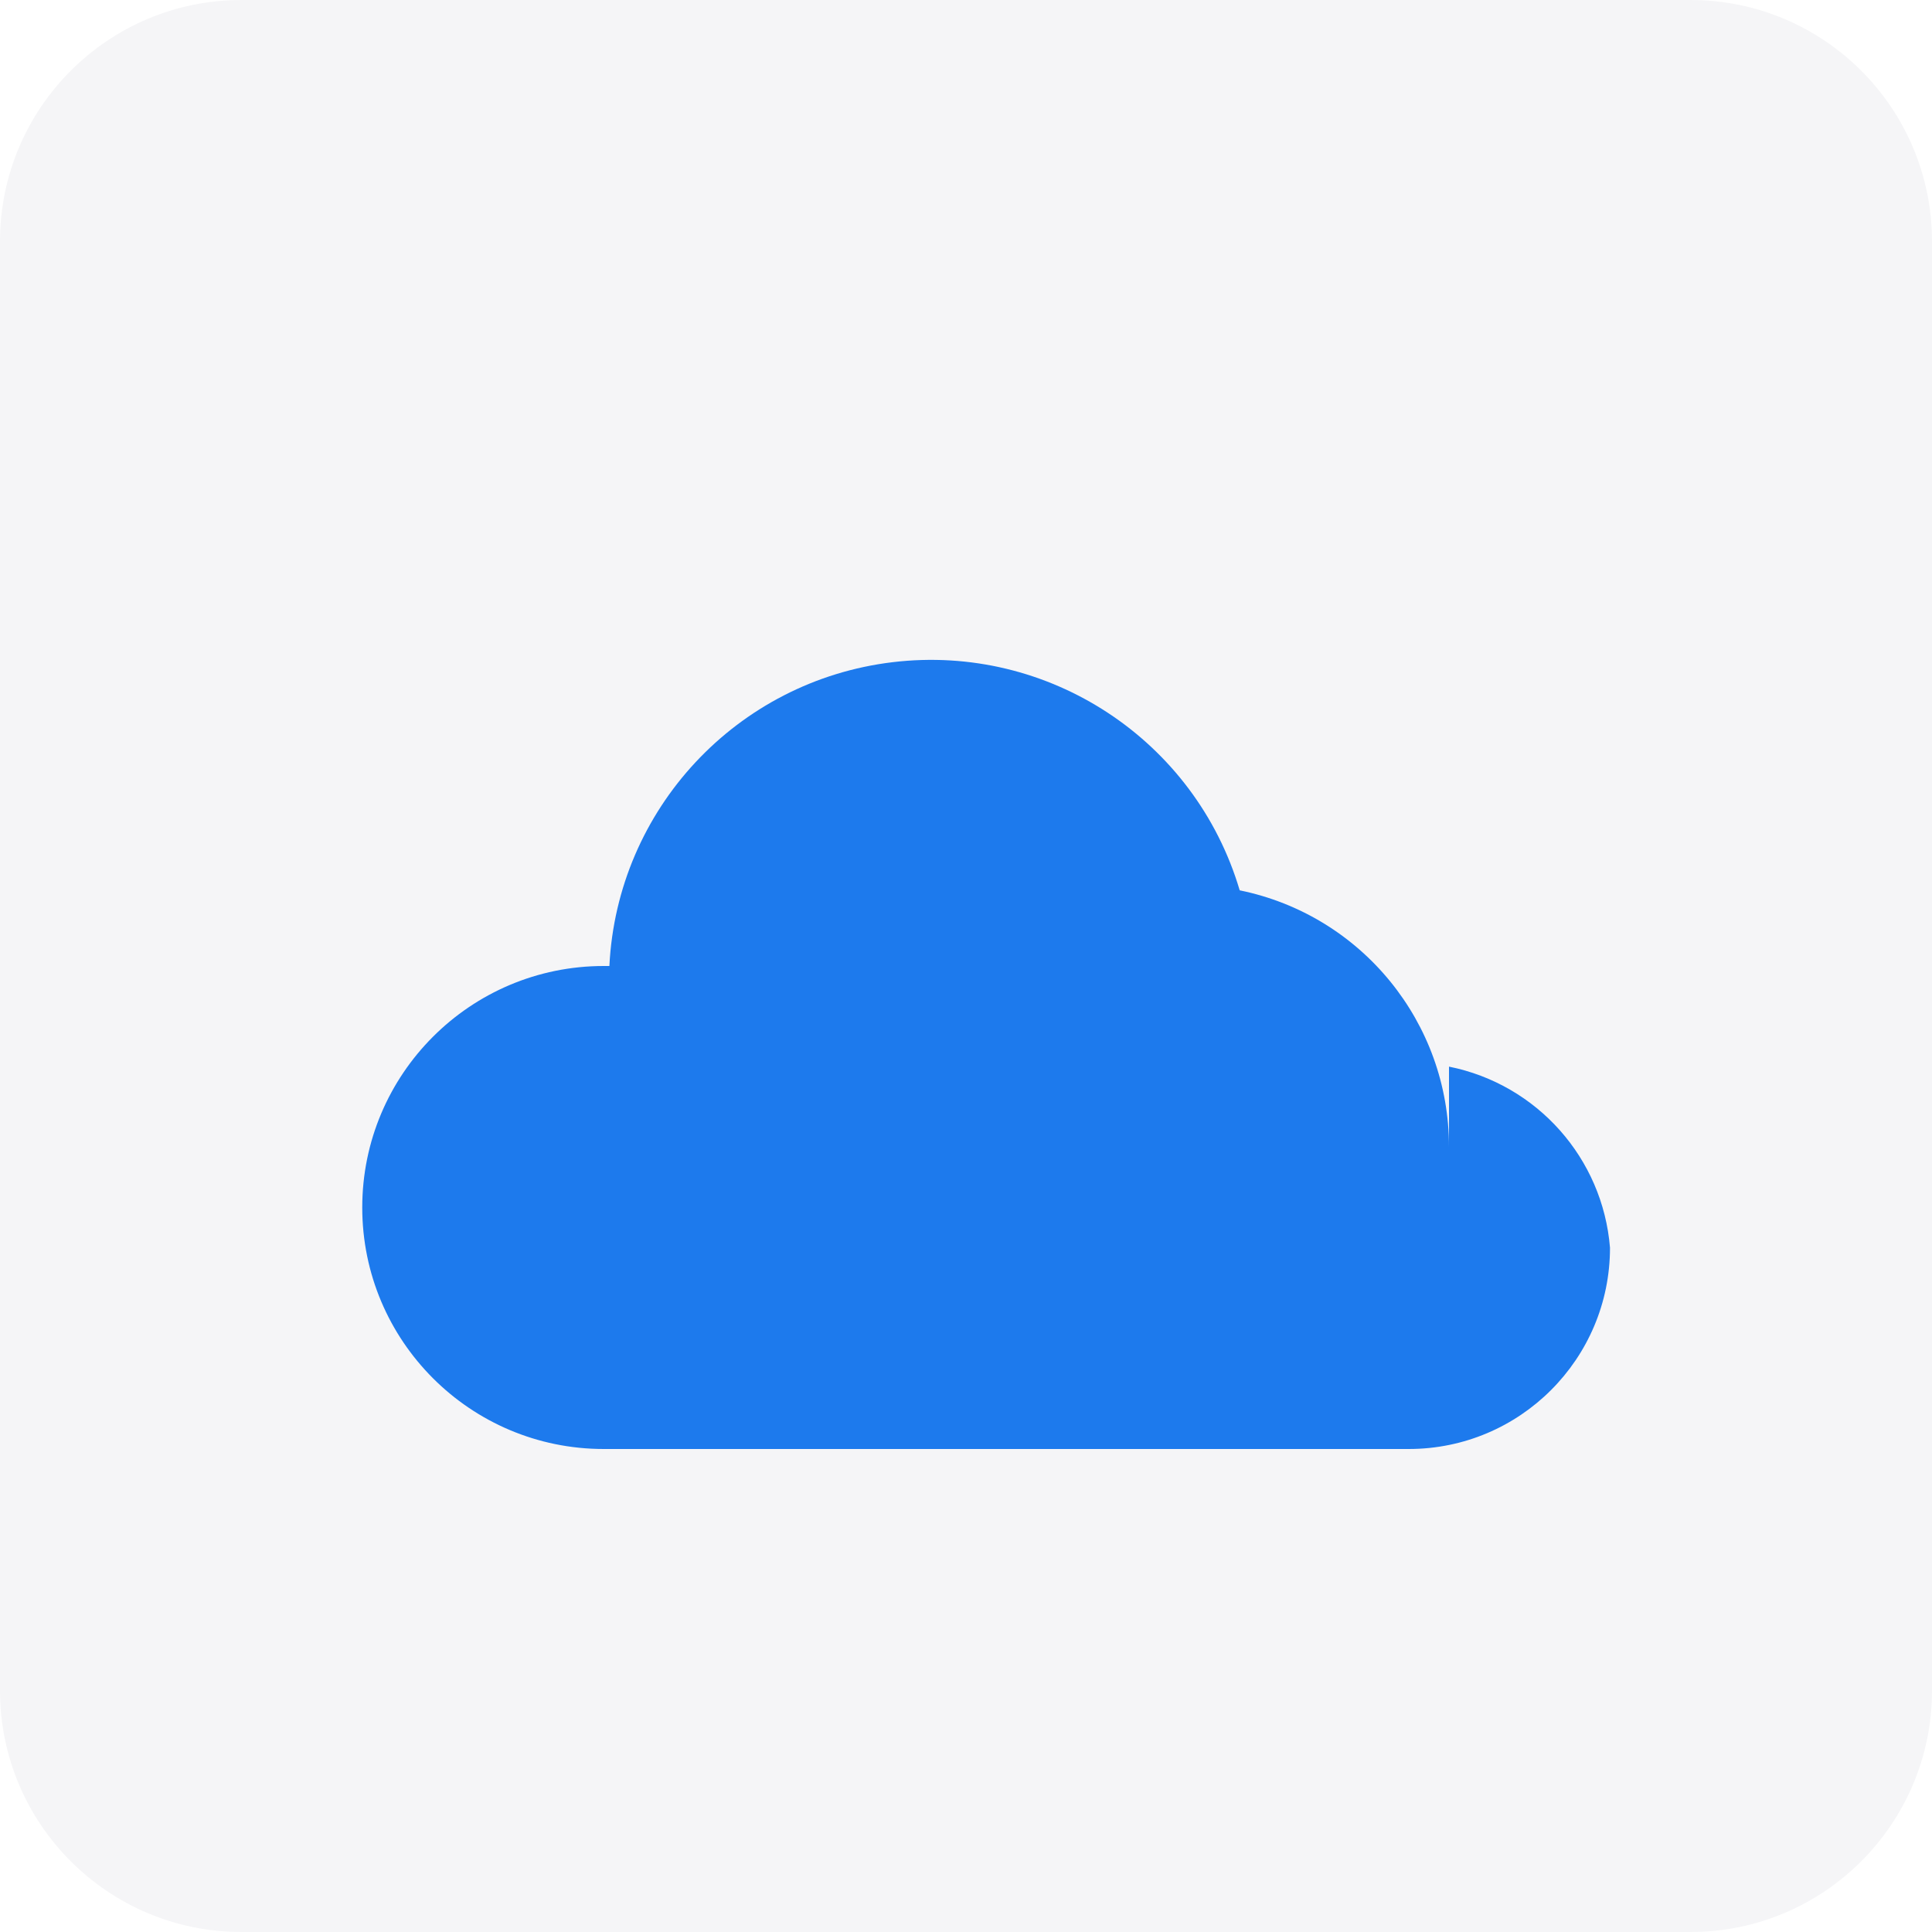
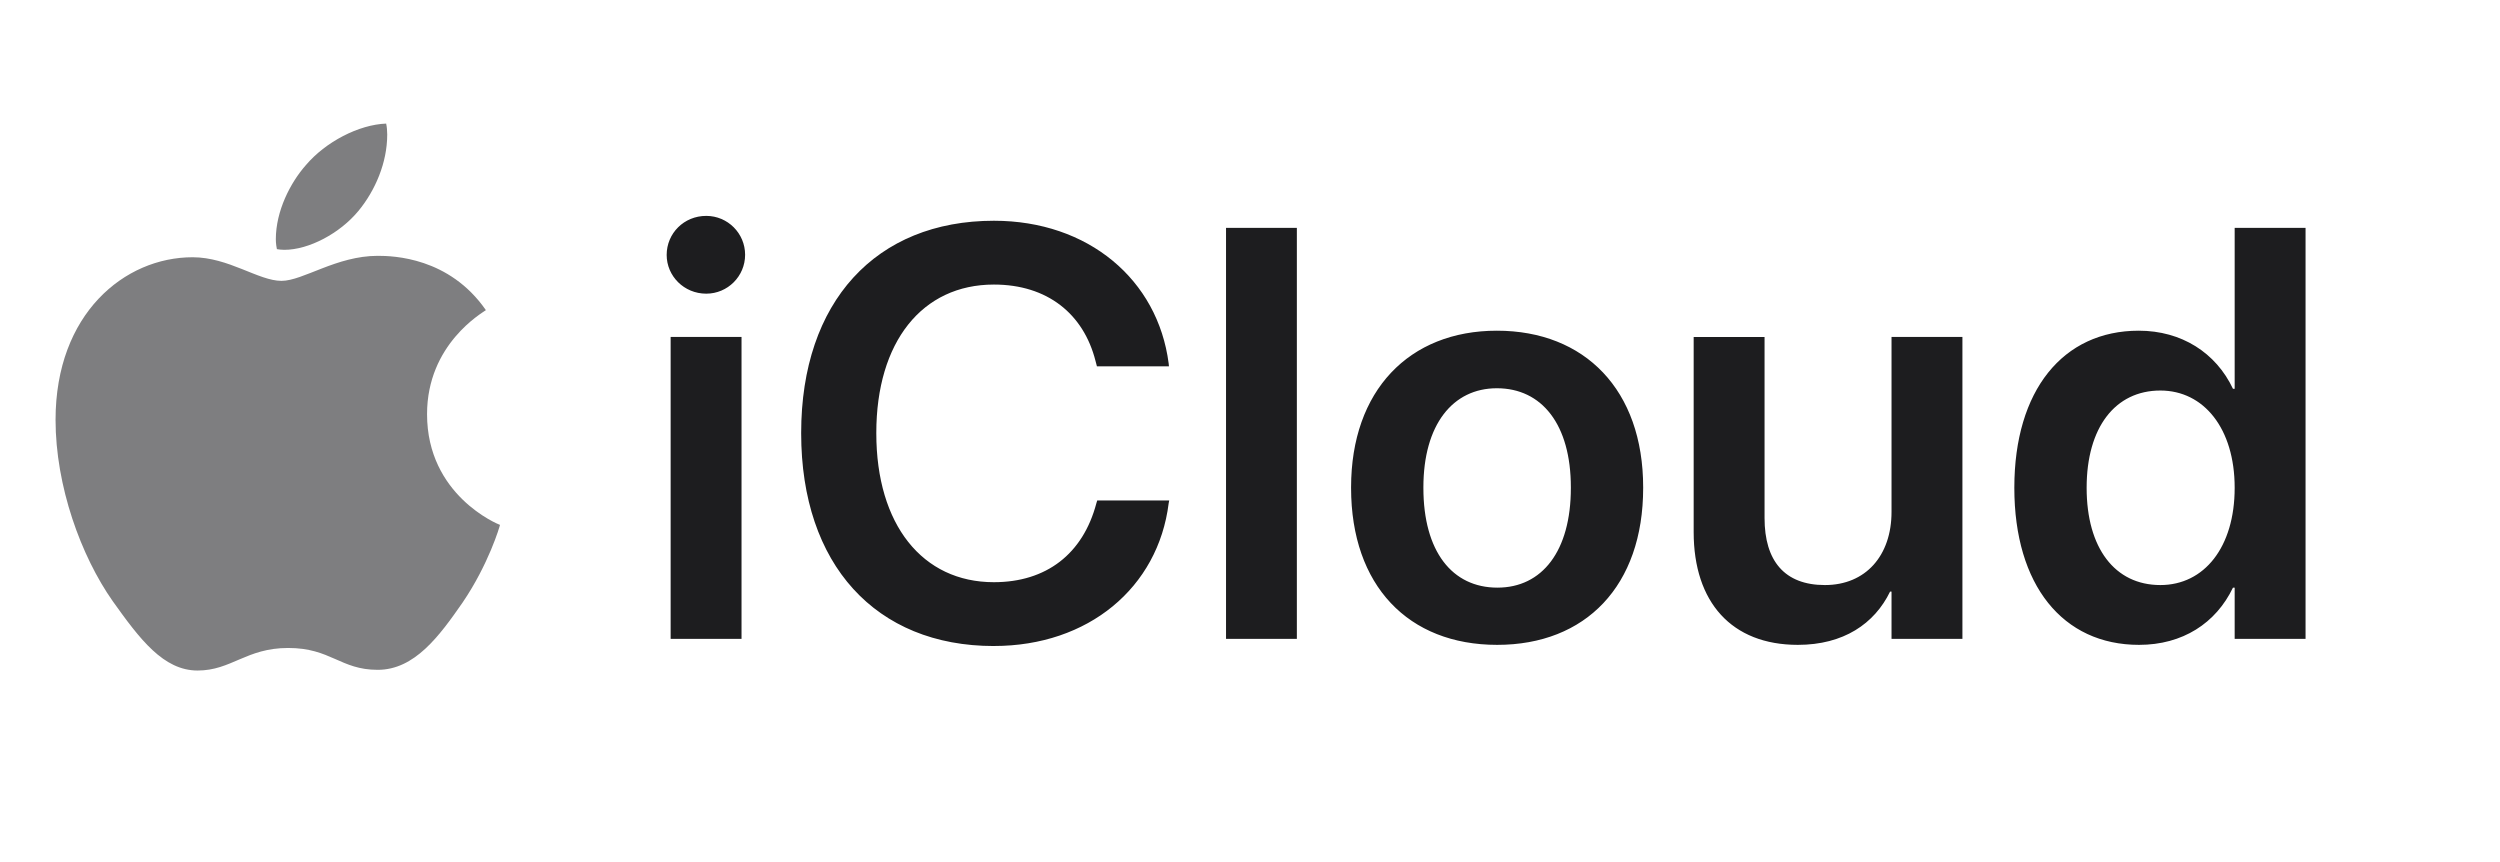
- <svg xmlns="http://www.w3.org/2000/svg" viewBox="0 0 48 48">
-   <rect width="48" height="48" rx="6" fill="#f5f5f7" />
-   <path fill="#1d7aed" d="M36 28.5a6.5 6.5 0 0 0-5.2-6.38A8 8 0 0 0 15.14 24H15a6 6 0 0 0 0 12h20a5 5 0 0 0 5-5 5 5 0 0 0-4-4.5z" />
+ <svg xmlns="http://www.w3.org/2000/svg" width="90" height="31" class="apple-icloud-logo" aria-hidden="true">
+   <g fill="none" fill-rule="nonzero">
+     <path d="M77.005 23.215c1.568 0 2.767-.779 3.382-2.06h.061V23H83V8.204h-2.552v5.793h-.061c-.615-1.302-1.855-2.092-3.392-2.092-2.726 0-4.479 2.143-4.479 5.65v.01c0 3.497 1.742 5.65 4.489 5.65Zm.768-2.153c-1.64 0-2.654-1.333-2.654-3.497v-.01c0-2.163 1.025-3.496 2.654-3.496 1.568 0 2.675 1.374 2.675 3.496v.01c0 2.133-1.096 3.497-2.675 3.497Zm-13.05 2.153c1.64 0 2.757-.758 3.32-1.917h.052V23h2.552V12.13h-2.552v6.297c0 1.579-.933 2.635-2.398 2.635-1.455 0-2.173-.872-2.173-2.41v-6.521h-2.552v7.024c0 2.522 1.363 4.06 3.751 4.06Zm-10.826 0c3.187 0 5.257-2.122 5.257-5.65v-.02c0-3.507-2.1-5.64-5.267-5.64-3.157 0-5.248 2.154-5.248 5.64v.02c0 3.518 2.06 5.65 5.258 5.65Zm.01-2.06c-1.63 0-2.665-1.303-2.665-3.59v-.02c0-2.256 1.056-3.568 2.645-3.568 1.619 0 2.664 1.302 2.664 3.568v.02c0 2.277-1.035 3.59-2.644 3.59ZM44.137 23h2.55V8.204h-2.55V23Zm-8.357.256c3.402 0 5.913-2.102 6.292-5.137l.02-.102H39.5l-.031.102c-.482 1.825-1.804 2.84-3.69 2.84-2.572 0-4.232-2.07-4.232-5.362v-.01c0-3.282 1.65-5.343 4.233-5.343 1.926 0 3.228 1.056 3.658 2.748l.051.195h2.593l-.01-.103c-.39-3.014-2.89-5.137-6.292-5.137-4.243 0-6.938 2.912-6.938 7.64v.01c0 4.727 2.685 7.66 6.938 7.66ZM25.424 10.572a1.4 1.4 0 1 0 0-2.8c-.799 0-1.424.626-1.424 1.406 0 .759.625 1.394 1.424 1.394ZM24.144 23h2.551V12.13h-2.552V23Z" fill="#1D1D1F" />
+     <path d="M12.9 7.598c.608-.737 1.04-1.74 1.04-2.755 0-.14-.013-.28-.038-.394-.99.038-2.183.66-2.893 1.498-.559.635-1.079 1.65-1.079 2.666 0 .153.026.305.038.356.064.012.165.025.267.025.888 0 2.004-.597 2.664-1.396Zm.697 1.612c-1.484 0-2.69.901-3.464.901-.825 0-1.903-.85-3.197-.85C4.486 9.26 2 11.292 2 15.113c0 2.387.914 4.9 2.056 6.526.977 1.37 1.827 2.5 3.057 2.5 1.218 0 1.751-.812 3.261-.812 1.536 0 1.878.787 3.223.787 1.332 0 2.22-1.218 3.058-2.425.939-1.383 1.332-2.729 1.345-2.793-.076-.025-2.626-1.066-2.626-3.986 0-2.526 2.004-3.656 2.118-3.745-1.32-1.904-3.337-1.955-3.895-1.955Z" fill="#1D1D1F" opacity=".569" />
+   </g>
</svg>
